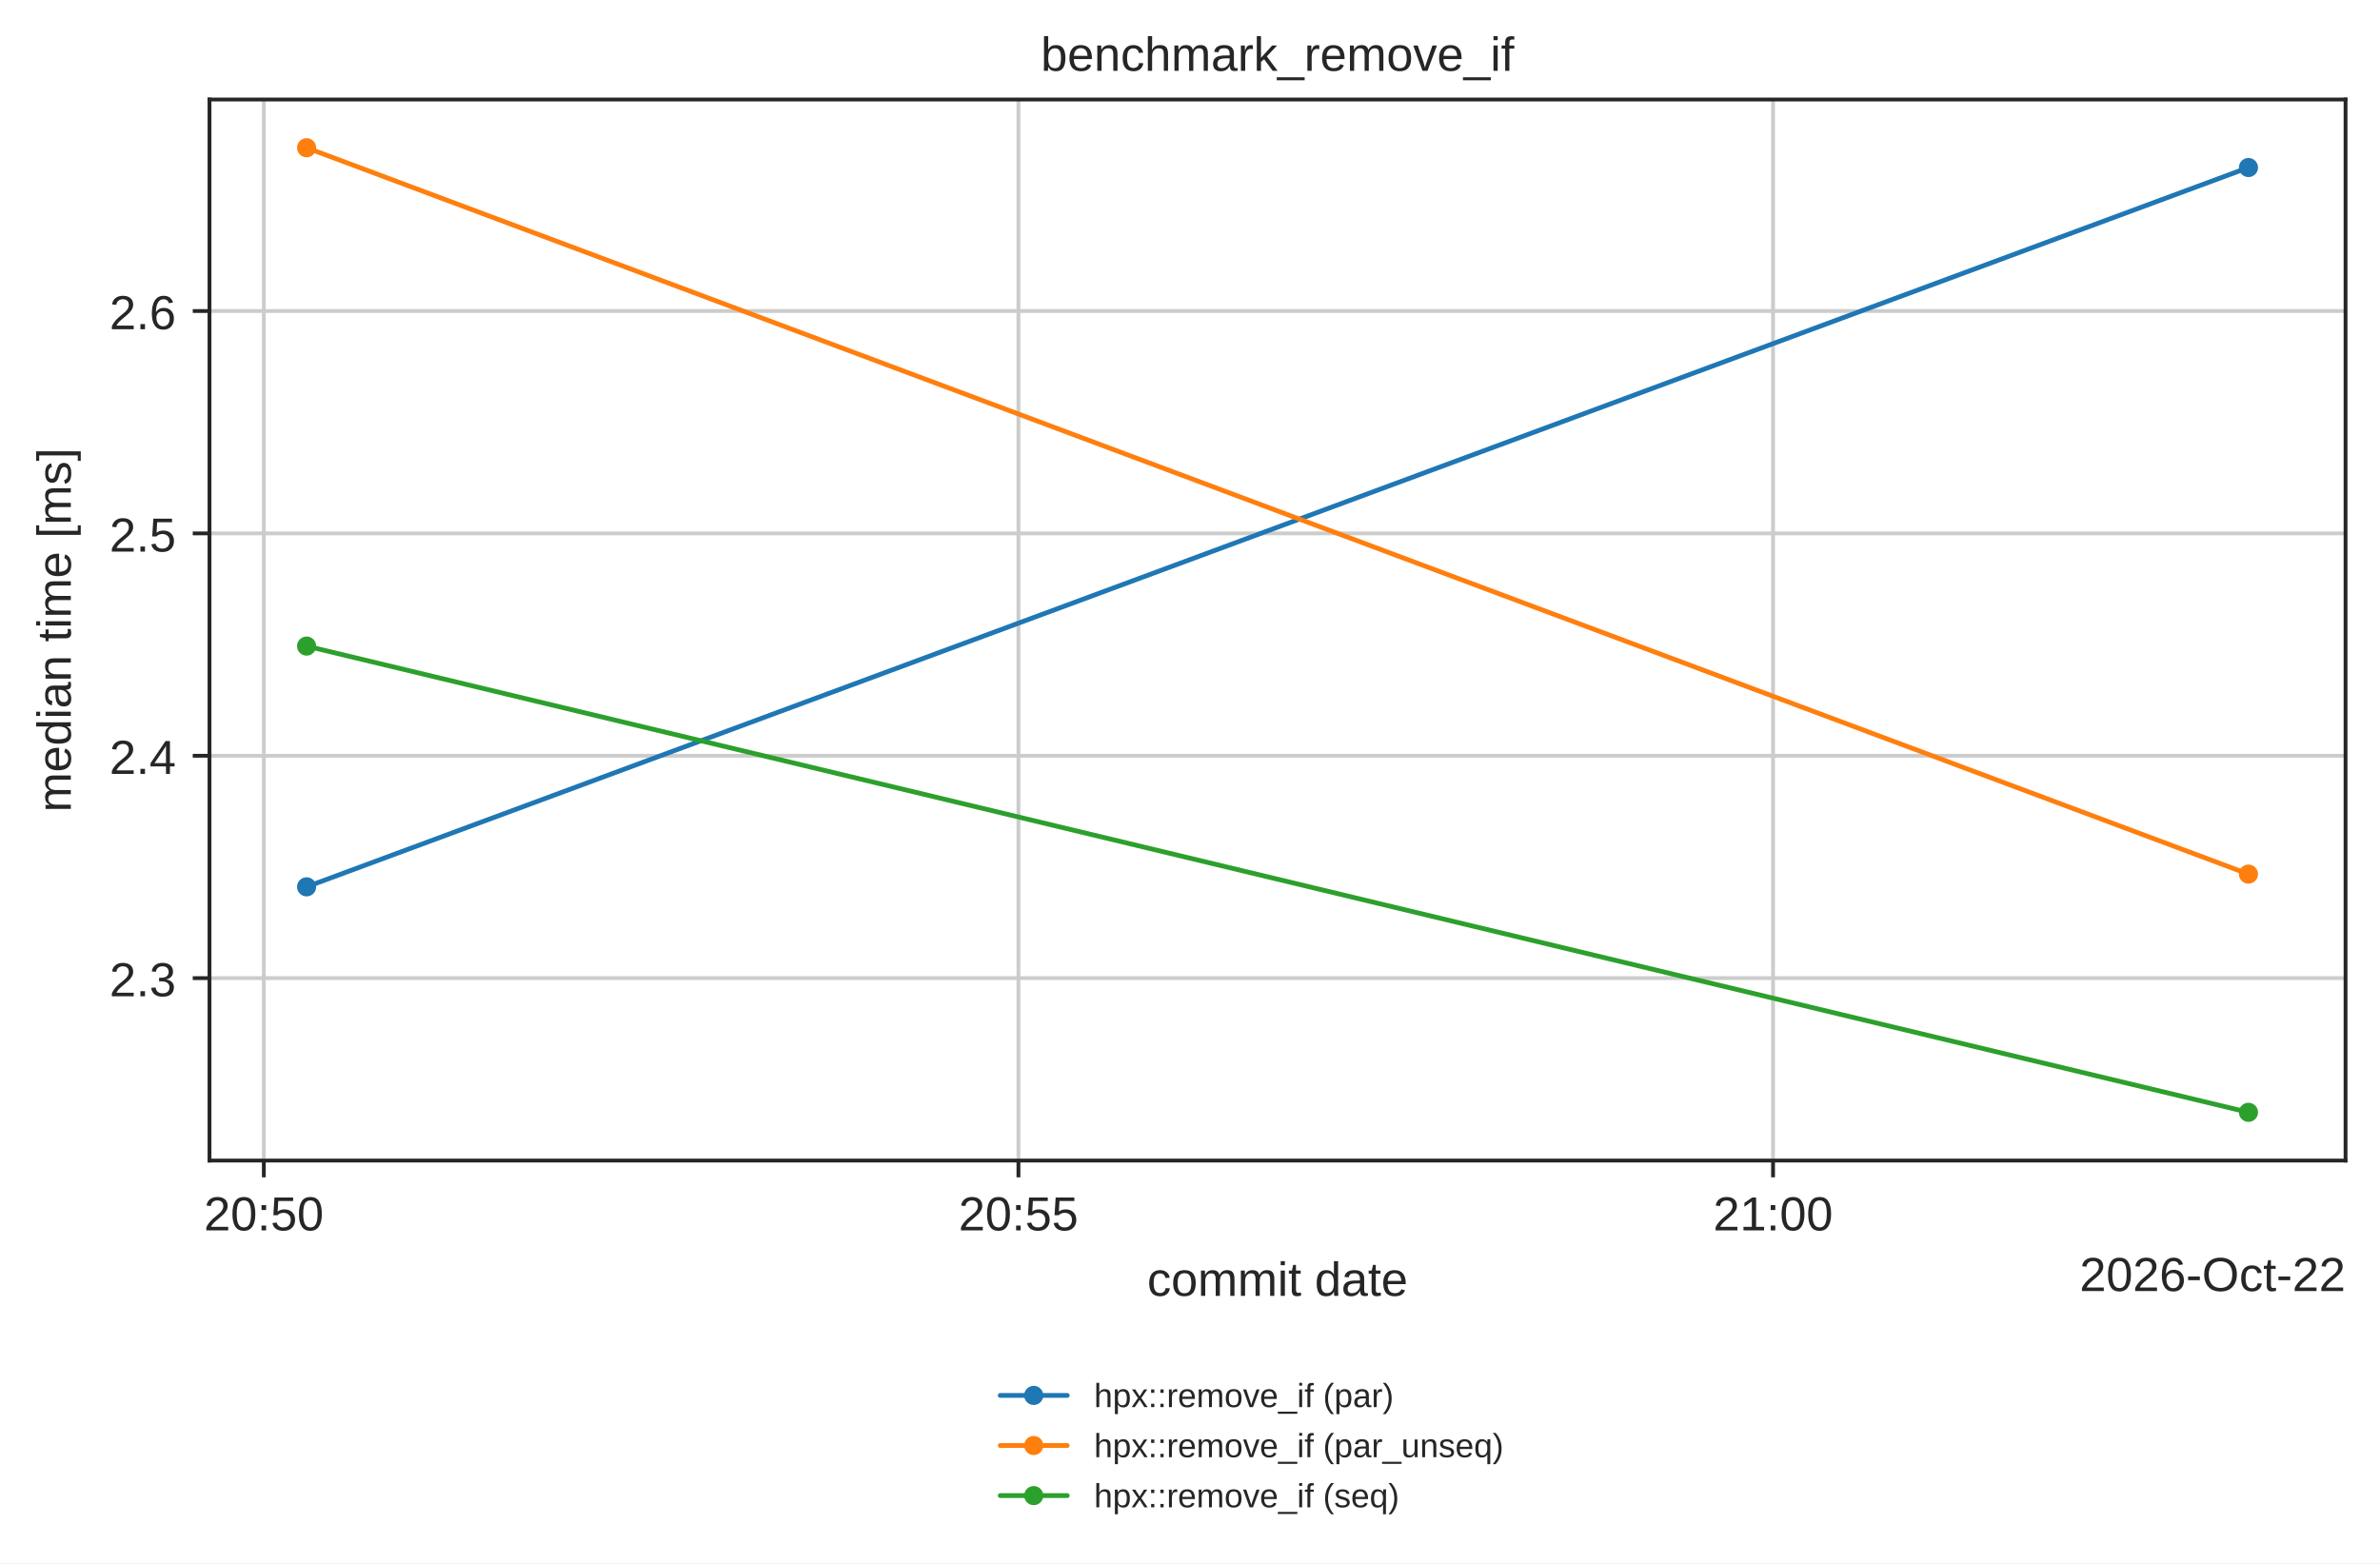
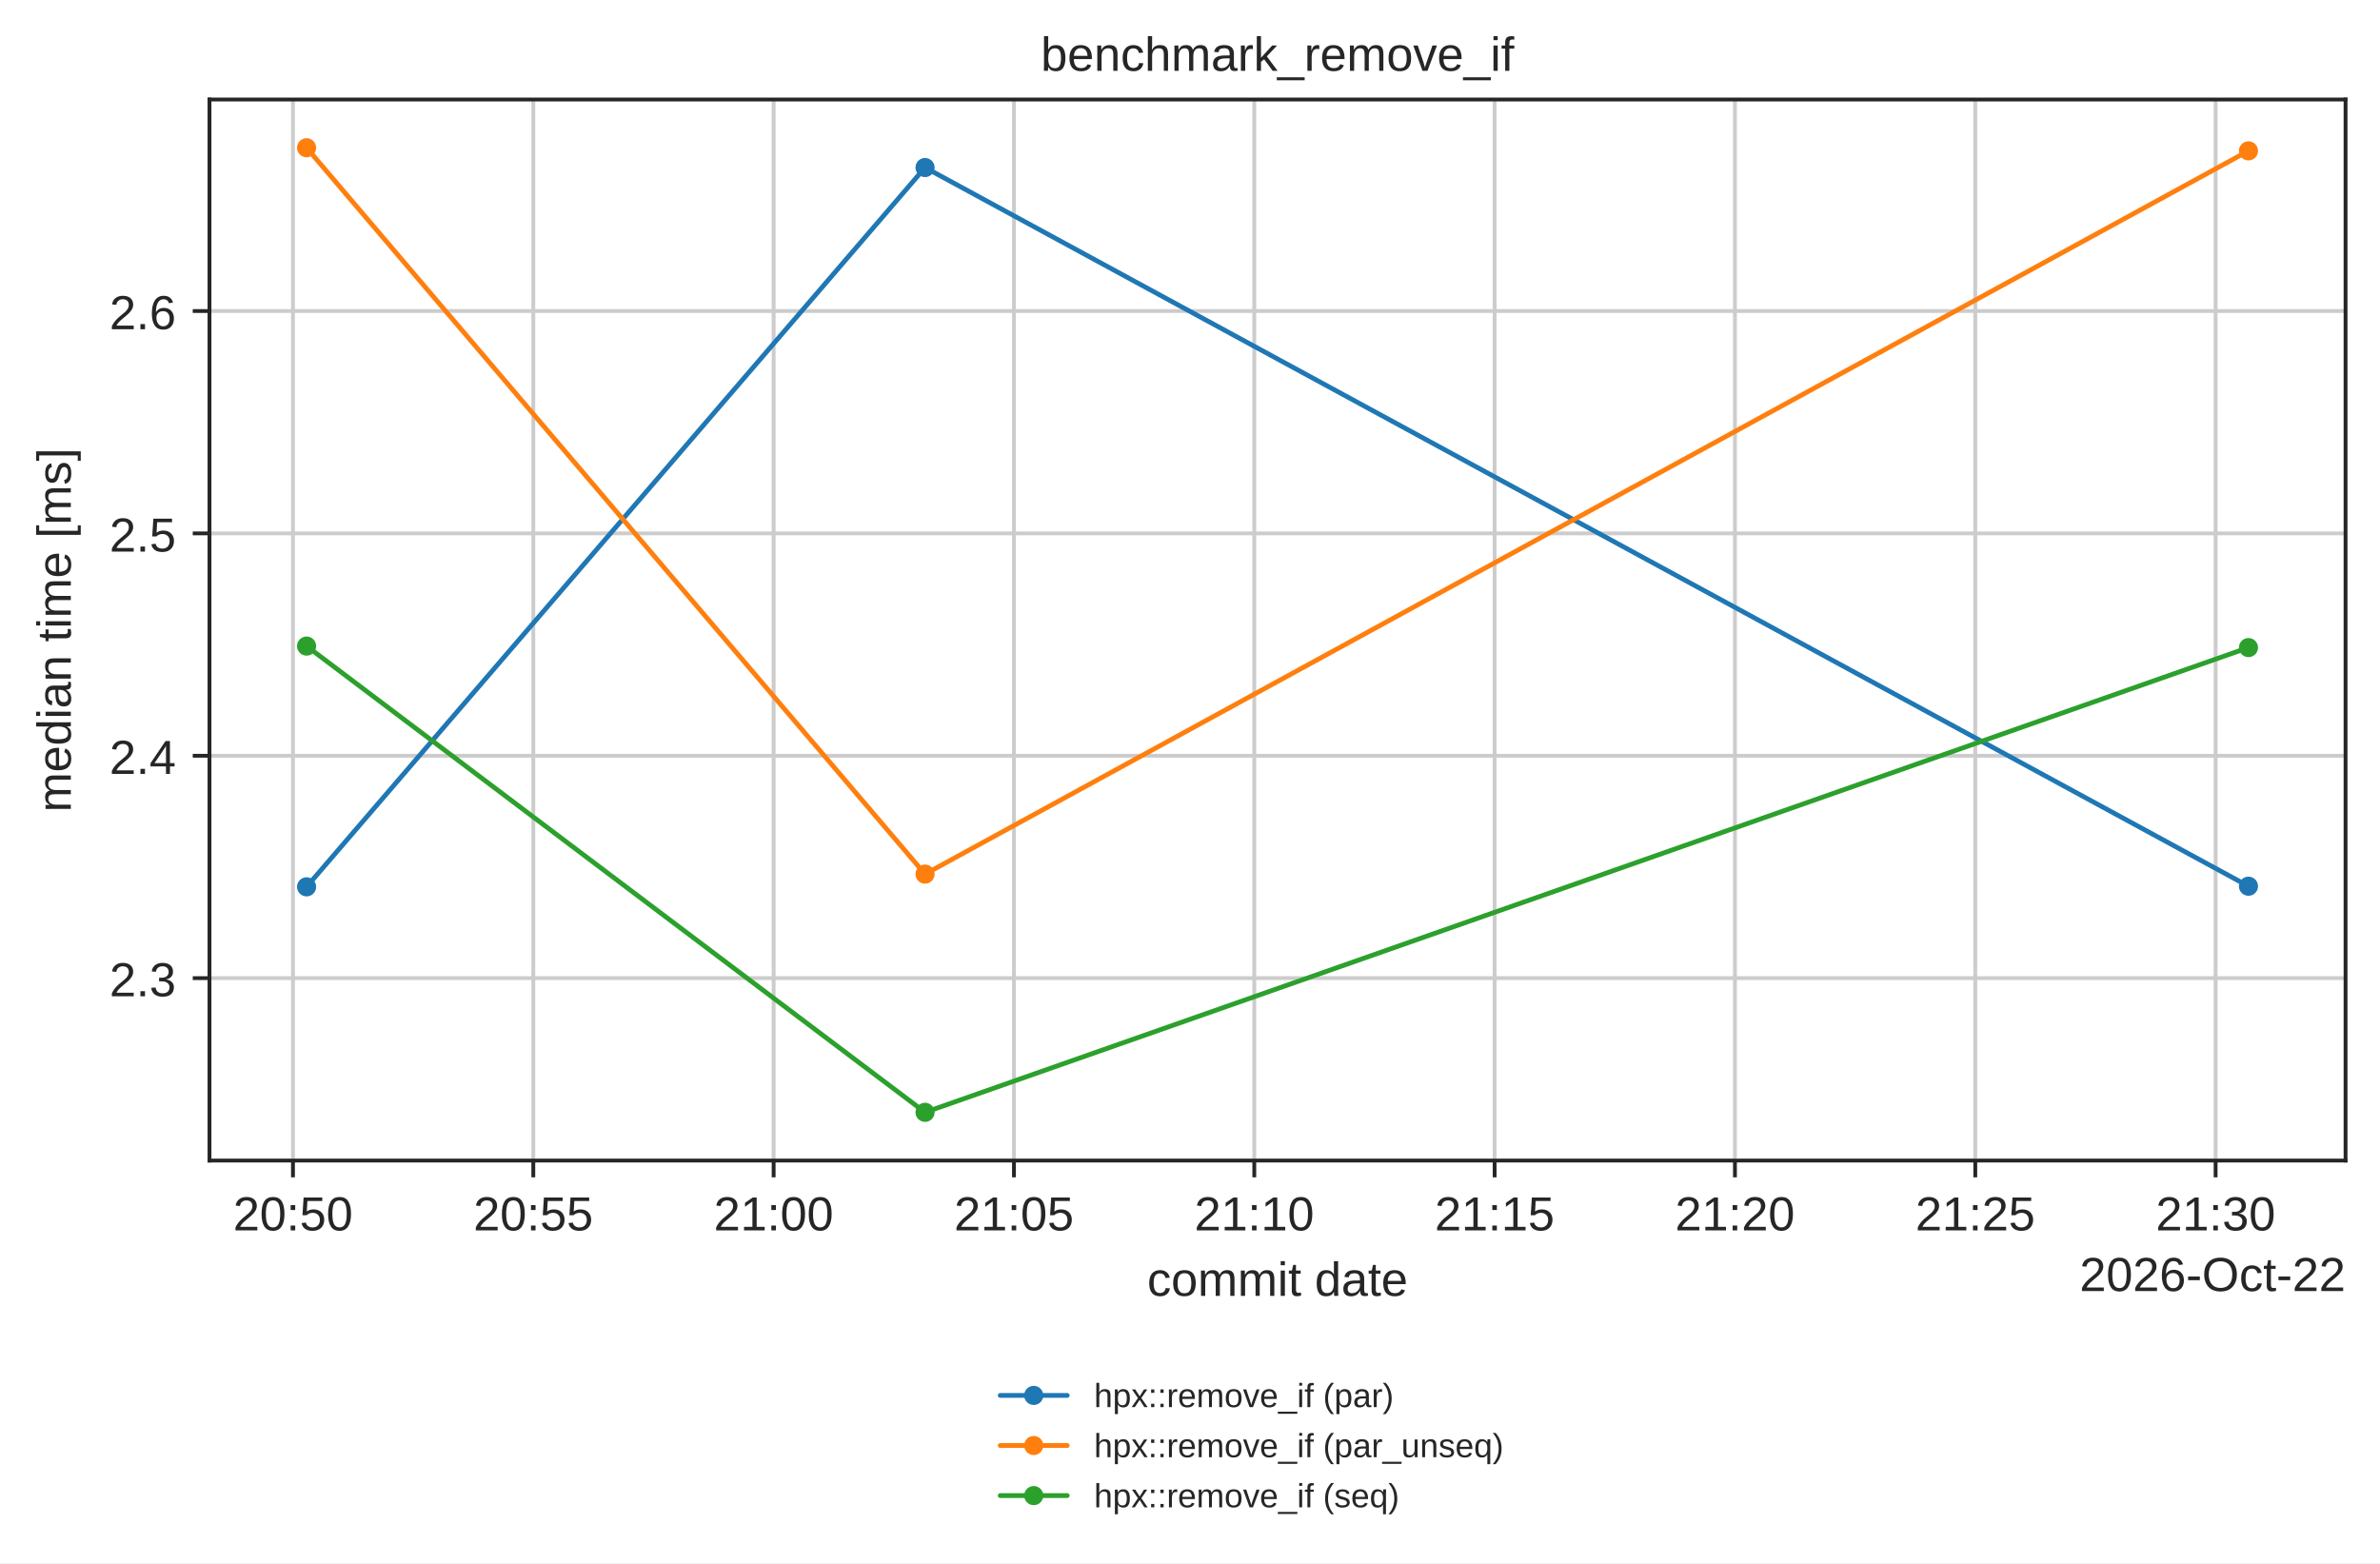
<svg xmlns="http://www.w3.org/2000/svg" xmlns:xlink="http://www.w3.org/1999/xlink" width="497.381pt" height="326.683pt" viewBox="0 0 497.381 326.683" version="1.1">
  <defs>
    <style type="text/css">*{stroke-linejoin: round; stroke-linecap: butt}</style>
  </defs>
  <g id="figure_1">
    <g id="patch_1">
      <path d="M 0 326.683  L 497.381 326.683  L 497.381 0  L 0 0  z " style="fill: #ffffff" />
    </g>
    <g id="axes_1">
      <g id="patch_2">
        <path d="M 43.781 242.558  L 490.181 242.558  L 490.181 20.798  L 43.781 20.798  z " style="fill: #ffffff" />
      </g>
      <g id="matplotlib.axis_1">
        <g id="xtick_1">
          <g id="line2d_1">
-             <path d="M 55.136 242.558  L 55.136 20.798  " clip-path="url(#p42d5f2c684)" style="fill: none; stroke: #cccccc; stroke-width: 0.8; stroke-linecap: round" />
+             <path d="M 61.226 242.558  L 61.226 20.798  " clip-path="url(#p42d5f2c684)" style="fill: none; stroke: #cccccc; stroke-width: 0.8; stroke-linecap: round" />
          </g>
          <g id="line2d_2">
            <defs>
              <path id="mdfc5214045" d="M 0 0  L 0 3.5  " style="stroke: #262626; stroke-width: 0.8" />
            </defs>
            <g>
-               <use xlink:href="#mdfc5214045" x="55.136" y="242.558" style="fill: #262626; stroke: #262626; stroke-width: 0.8" />
+               <use xlink:href="#mdfc5214045" x="61.226" y="242.558" style="fill: #262626; stroke: #262626; stroke-width: 0.8" />
            </g>
          </g>
          <g id="text_1">
-             <text style="fill: #262626; font: 10px 'Arial', 'DejaVu Sans', 'Liberation Sans', 'Bitstream Vera Sans', sans-serif; text-anchor: middle" x="55.136" y="257.157" transform="rotate(-0 55.13575 257.1569)">20:50</text>
+             <text style="fill: #262626; font: 10px 'Arial', 'DejaVu Sans', 'Liberation Sans', 'Bitstream Vera Sans', sans-serif; text-anchor: middle" x="61.226" y="257.157" transform="rotate(-0 61.22607 257.1569)">20:50</text>
          </g>
        </g>
        <g id="xtick_2">
          <g id="line2d_3">
-             <path d="M 212.837 242.558  L 212.837 20.798  " clip-path="url(#p42d5f2c684)" style="fill: none; stroke: #cccccc; stroke-width: 0.8; stroke-linecap: round" />
+             <path d="M 111.451 242.558  L 111.451 20.798  " clip-path="url(#p42d5f2c684)" style="fill: none; stroke: #cccccc; stroke-width: 0.8; stroke-linecap: round" />
          </g>
          <g id="line2d_4">
            <g>
-               <use xlink:href="#mdfc5214045" x="212.837" y="242.558" style="fill: #262626; stroke: #262626; stroke-width: 0.8" />
+               <use xlink:href="#mdfc5214045" x="111.451" y="242.558" style="fill: #262626; stroke: #262626; stroke-width: 0.8" />
            </g>
          </g>
          <g id="text_2">
-             <text style="fill: #262626; font: 10px 'Arial', 'DejaVu Sans', 'Liberation Sans', 'Bitstream Vera Sans', sans-serif; text-anchor: middle" x="212.837" y="257.157" transform="rotate(-0 212.8371 257.1569)">20:55</text>
+             <text style="fill: #262626; font: 10px 'Arial', 'DejaVu Sans', 'Liberation Sans', 'Bitstream Vera Sans', sans-serif; text-anchor: middle" x="111.451" y="257.157" transform="rotate(-0 111.4511 257.1569)">20:55</text>
          </g>
        </g>
        <g id="xtick_3">
          <g id="line2d_5">
-             <path d="M 370.538 242.558  L 370.538 20.798  " clip-path="url(#p42d5f2c684)" style="fill: none; stroke: #cccccc; stroke-width: 0.8; stroke-linecap: round" />
+             <path d="M 161.676 242.558  L 161.676 20.798  " clip-path="url(#p42d5f2c684)" style="fill: none; stroke: #cccccc; stroke-width: 0.8; stroke-linecap: round" />
          </g>
          <g id="line2d_6">
            <g>
-               <use xlink:href="#mdfc5214045" x="370.538" y="242.558" style="fill: #262626; stroke: #262626; stroke-width: 0.8" />
+               <use xlink:href="#mdfc5214045" x="161.676" y="242.558" style="fill: #262626; stroke: #262626; stroke-width: 0.8" />
            </g>
          </g>
          <g id="text_3">
-             <text style="fill: #262626; font: 10px 'Arial', 'DejaVu Sans', 'Liberation Sans', 'Bitstream Vera Sans', sans-serif; text-anchor: middle" x="370.538" y="257.157" transform="rotate(-0 370.5385 257.1569)">21:00</text>
-           </g>
-         </g>
-         <g id="text_4">
+             <text style="fill: #262626; font: 10px 'Arial', 'DejaVu Sans', 'Liberation Sans', 'Bitstream Vera Sans', sans-serif; text-anchor: middle" x="161.676" y="257.157" transform="rotate(-0 161.6761 257.1569)">21:00</text>
+           </g>
+         </g>
+         <g id="xtick_4">
+           <g id="line2d_7">
+             <path d="M 211.901 242.558  L 211.901 20.798  " clip-path="url(#p42d5f2c684)" style="fill: none; stroke: #cccccc; stroke-width: 0.8; stroke-linecap: round" />
+           </g>
+           <g id="line2d_8">
+             <g>
+               <use xlink:href="#mdfc5214045" x="211.901" y="242.558" style="fill: #262626; stroke: #262626; stroke-width: 0.8" />
+             </g>
+           </g>
+           <g id="text_4">
+             <text style="fill: #262626; font: 10px 'Arial', 'DejaVu Sans', 'Liberation Sans', 'Bitstream Vera Sans', sans-serif; text-anchor: middle" x="211.901" y="257.157" transform="rotate(-0 211.9011 257.1569)">21:05</text>
+           </g>
+         </g>
+         <g id="xtick_5">
+           <g id="line2d_9">
+             <path d="M 262.126 242.558  L 262.126 20.798  " clip-path="url(#p42d5f2c684)" style="fill: none; stroke: #cccccc; stroke-width: 0.8; stroke-linecap: round" />
+           </g>
+           <g id="line2d_10">
+             <g>
+               <use xlink:href="#mdfc5214045" x="262.126" y="242.558" style="fill: #262626; stroke: #262626; stroke-width: 0.8" />
+             </g>
+           </g>
+           <g id="text_5">
+             <text style="fill: #262626; font: 10px 'Arial', 'DejaVu Sans', 'Liberation Sans', 'Bitstream Vera Sans', sans-serif; text-anchor: middle" x="262.126" y="257.157" transform="rotate(-0 262.1262 257.1569)">21:10</text>
+           </g>
+         </g>
+         <g id="xtick_6">
+           <g id="line2d_11">
+             <path d="M 312.351 242.558  L 312.351 20.798  " clip-path="url(#p42d5f2c684)" style="fill: none; stroke: #cccccc; stroke-width: 0.8; stroke-linecap: round" />
+           </g>
+           <g id="line2d_12">
+             <g>
+               <use xlink:href="#mdfc5214045" x="312.351" y="242.558" style="fill: #262626; stroke: #262626; stroke-width: 0.8" />
+             </g>
+           </g>
+           <g id="text_6">
+             <text style="fill: #262626; font: 10px 'Arial', 'DejaVu Sans', 'Liberation Sans', 'Bitstream Vera Sans', sans-serif; text-anchor: middle" x="312.351" y="257.157" transform="rotate(-0 312.3512 257.1569)">21:15</text>
+           </g>
+         </g>
+         <g id="xtick_7">
+           <g id="line2d_13">
+             <path d="M 362.576 242.558  L 362.576 20.798  " clip-path="url(#p42d5f2c684)" style="fill: none; stroke: #cccccc; stroke-width: 0.8; stroke-linecap: round" />
+           </g>
+           <g id="line2d_14">
+             <g>
+               <use xlink:href="#mdfc5214045" x="362.576" y="242.558" style="fill: #262626; stroke: #262626; stroke-width: 0.8" />
+             </g>
+           </g>
+           <g id="text_7">
+             <text style="fill: #262626; font: 10px 'Arial', 'DejaVu Sans', 'Liberation Sans', 'Bitstream Vera Sans', sans-serif; text-anchor: middle" x="362.576" y="257.157" transform="rotate(-0 362.5762 257.1569)">21:20</text>
+           </g>
+         </g>
+         <g id="xtick_8">
+           <g id="line2d_15">
+             <path d="M 412.801 242.558  L 412.801 20.798  " clip-path="url(#p42d5f2c684)" style="fill: none; stroke: #cccccc; stroke-width: 0.8; stroke-linecap: round" />
+           </g>
+           <g id="line2d_16">
+             <g>
+               <use xlink:href="#mdfc5214045" x="412.801" y="242.558" style="fill: #262626; stroke: #262626; stroke-width: 0.8" />
+             </g>
+           </g>
+           <g id="text_8">
+             <text style="fill: #262626; font: 10px 'Arial', 'DejaVu Sans', 'Liberation Sans', 'Bitstream Vera Sans', sans-serif; text-anchor: middle" x="412.801" y="257.157" transform="rotate(-0 412.8012 257.1569)">21:25</text>
+           </g>
+         </g>
+         <g id="xtick_9">
+           <g id="line2d_17">
+             <path d="M 463.026 242.558  L 463.026 20.798  " clip-path="url(#p42d5f2c684)" style="fill: none; stroke: #cccccc; stroke-width: 0.8; stroke-linecap: round" />
+           </g>
+           <g id="line2d_18">
+             <g>
+               <use xlink:href="#mdfc5214045" x="463.026" y="242.558" style="fill: #262626; stroke: #262626; stroke-width: 0.8" />
+             </g>
+           </g>
+           <g id="text_9">
+             <text style="fill: #262626; font: 10px 'Arial', 'DejaVu Sans', 'Liberation Sans', 'Bitstream Vera Sans', sans-serif; text-anchor: middle" x="463.026" y="257.157" transform="rotate(-0 463.0263 257.1569)">21:30</text>
+           </g>
+         </g>
+         <g id="text_10">
          <text style="fill: #262626; font: 10px 'Arial', 'DejaVu Sans', 'Liberation Sans', 'Bitstream Vera Sans', sans-serif; text-anchor: middle" x="266.981" y="270.835" transform="rotate(-0 266.9812 270.835)">commit date</text>
        </g>
-         <g id="text_5">
+         <g id="text_11">
          <text style="fill: #262626; font: 10px 'Arial', 'DejaVu Sans', 'Liberation Sans', 'Bitstream Vera Sans', sans-serif; text-anchor: end" x="490.181" y="269.835" transform="rotate(-0 490.1812 269.835)">2026-Oct-22</text>
        </g>
      </g>
      <g id="matplotlib.axis_2">
        <g id="ytick_1">
-           <g id="line2d_7">
+           <g id="line2d_19">
            <path d="M 43.781 204.428  L 490.181 204.428  " clip-path="url(#p42d5f2c684)" style="fill: none; stroke: #cccccc; stroke-width: 0.8; stroke-linecap: round" />
          </g>
-           <g id="line2d_8">
+           <g id="line2d_20">
            <defs>
              <path id="m414165cd4d" d="M 0 0  L -3.5 0  " style="stroke: #262626; stroke-width: 0.8" />
            </defs>
            <g>
              <use xlink:href="#m414165cd4d" x="43.781" y="204.428" style="fill: #262626; stroke: #262626; stroke-width: 0.8" />
            </g>
          </g>
-           <g id="text_6">
+           <g id="text_12">
            <text style="fill: #262626; font: 10px 'Arial', 'DejaVu Sans', 'Liberation Sans', 'Bitstream Vera Sans', sans-serif; text-anchor: end" x="36.781" y="208.228" transform="rotate(-0 36.78125 208.2276)">2.3</text>
          </g>
        </g>
        <g id="ytick_2">
-           <g id="line2d_9">
+           <g id="line2d_21">
            <path d="M 43.781 157.954  L 490.181 157.954  " clip-path="url(#p42d5f2c684)" style="fill: none; stroke: #cccccc; stroke-width: 0.8; stroke-linecap: round" />
          </g>
-           <g id="line2d_10">
+           <g id="line2d_22">
            <g>
              <use xlink:href="#m414165cd4d" x="43.781" y="157.954" style="fill: #262626; stroke: #262626; stroke-width: 0.8" />
            </g>
          </g>
-           <g id="text_7">
+           <g id="text_13">
            <text style="fill: #262626; font: 10px 'Arial', 'DejaVu Sans', 'Liberation Sans', 'Bitstream Vera Sans', sans-serif; text-anchor: end" x="36.781" y="161.753" transform="rotate(-0 36.78125 161.7528)">2.4</text>
          </g>
        </g>
        <g id="ytick_3">
-           <g id="line2d_11">
+           <g id="line2d_23">
            <path d="M 43.781 111.479  L 490.181 111.479  " clip-path="url(#p42d5f2c684)" style="fill: none; stroke: #cccccc; stroke-width: 0.8; stroke-linecap: round" />
          </g>
-           <g id="line2d_12">
+           <g id="line2d_24">
            <g>
              <use xlink:href="#m414165cd4d" x="43.781" y="111.479" style="fill: #262626; stroke: #262626; stroke-width: 0.8" />
            </g>
          </g>
-           <g id="text_8">
+           <g id="text_14">
            <text style="fill: #262626; font: 10px 'Arial', 'DejaVu Sans', 'Liberation Sans', 'Bitstream Vera Sans', sans-serif; text-anchor: end" x="36.781" y="115.278" transform="rotate(-0 36.78125 115.2781)">2.5</text>
          </g>
        </g>
        <g id="ytick_4">
-           <g id="line2d_13">
+           <g id="line2d_25">
            <path d="M 43.781 65.004  L 490.181 65.004  " clip-path="url(#p42d5f2c684)" style="fill: none; stroke: #cccccc; stroke-width: 0.8; stroke-linecap: round" />
          </g>
-           <g id="line2d_14">
+           <g id="line2d_26">
            <g>
              <use xlink:href="#m414165cd4d" x="43.781" y="65.004" style="fill: #262626; stroke: #262626; stroke-width: 0.8" />
            </g>
          </g>
-           <g id="text_9">
+           <g id="text_15">
            <text style="fill: #262626; font: 10px 'Arial', 'DejaVu Sans', 'Liberation Sans', 'Bitstream Vera Sans', sans-serif; text-anchor: end" x="36.781" y="68.803" transform="rotate(-0 36.78125 68.80336)">2.6</text>
          </g>
        </g>
-         <g id="text_10">
+         <g id="text_16">
          <text style="fill: #262626; font: 10px 'Arial', 'DejaVu Sans', 'Liberation Sans', 'Bitstream Vera Sans', sans-serif; text-anchor: middle" x="14.798" y="131.678" transform="rotate(-90 14.79844 131.6784)">median time [ms]</text>
        </g>
      </g>
-       <g id="line2d_15">
-         <path d="M 64.072 185.35  L 469.89 35.015  " clip-path="url(#p42d5f2c684)" style="fill: none; stroke: #1f77b4; stroke-linecap: round" />
+       <g id="line2d_27">
+         <path d="M 64.072 185.35  L 193.318 35.015  L 469.89 185.22  " clip-path="url(#p42d5f2c684)" style="fill: none; stroke: #1f77b4; stroke-linecap: round" />
        <defs>
          <path id="m20e5526daa" d="M 0 1.5  C 0.398 1.5 0.779 1.342 1.061 1.061  C 1.342 0.779 1.5 0.398 1.5 0  C 1.5 -0.398 1.342 -0.779 1.061 -1.061  C 0.779 -1.342 0.398 -1.5 0 -1.5  C -0.398 -1.5 -0.779 -1.342 -1.061 -1.061  C -1.342 -0.779 -1.5 -0.398 -1.5 0  C -1.5 0.398 -1.342 0.779 -1.061 1.061  C -0.779 1.342 -0.398 1.5 0 1.5  z " style="stroke: #1f77b4" />
        </defs>
        <g clip-path="url(#p42d5f2c684)">
          <use xlink:href="#m20e5526daa" x="64.072" y="185.35" style="fill: #1f77b4; stroke: #1f77b4" />
-           <use xlink:href="#m20e5526daa" x="469.89" y="35.015" style="fill: #1f77b4; stroke: #1f77b4" />
-         </g>
-       </g>
-       <g id="line2d_16">
-         <path d="M 64.072 30.878  L 469.89 182.69  " clip-path="url(#p42d5f2c684)" style="fill: none; stroke: #ff7f0e; stroke-linecap: round" />
+           <use xlink:href="#m20e5526daa" x="193.318" y="35.015" style="fill: #1f77b4; stroke: #1f77b4" />
+           <use xlink:href="#m20e5526daa" x="469.89" y="185.22" style="fill: #1f77b4; stroke: #1f77b4" />
+         </g>
+       </g>
+       <g id="line2d_28">
+         <path d="M 64.072 30.878  L 193.318 182.69  L 469.89 31.529  " clip-path="url(#p42d5f2c684)" style="fill: none; stroke: #ff7f0e; stroke-linecap: round" />
        <defs>
          <path id="m8123a8acb4" d="M 0 1.5  C 0.398 1.5 0.779 1.342 1.061 1.061  C 1.342 0.779 1.5 0.398 1.5 0  C 1.5 -0.398 1.342 -0.779 1.061 -1.061  C 0.779 -1.342 0.398 -1.5 0 -1.5  C -0.398 -1.5 -0.779 -1.342 -1.061 -1.061  C -1.342 -0.779 -1.5 -0.398 -1.5 0  C -1.5 0.398 -1.342 0.779 -1.061 1.061  C -0.779 1.342 -0.398 1.5 0 1.5  z " style="stroke: #ff7f0e" />
        </defs>
        <g clip-path="url(#p42d5f2c684)">
          <use xlink:href="#m8123a8acb4" x="64.072" y="30.878" style="fill: #ff7f0e; stroke: #ff7f0e" />
-           <use xlink:href="#m8123a8acb4" x="469.89" y="182.69" style="fill: #ff7f0e; stroke: #ff7f0e" />
-         </g>
-       </g>
-       <g id="line2d_17">
-         <path d="M 64.072 135.033  L 469.89 232.478  " clip-path="url(#p42d5f2c684)" style="fill: none; stroke: #2ca02c; stroke-linecap: round" />
+           <use xlink:href="#m8123a8acb4" x="193.318" y="182.69" style="fill: #ff7f0e; stroke: #ff7f0e" />
+           <use xlink:href="#m8123a8acb4" x="469.89" y="31.529" style="fill: #ff7f0e; stroke: #ff7f0e" />
+         </g>
+       </g>
+       <g id="line2d_29">
+         <path d="M 64.072 135.033  L 193.318 232.478  L 469.89 135.346  " clip-path="url(#p42d5f2c684)" style="fill: none; stroke: #2ca02c; stroke-linecap: round" />
        <defs>
          <path id="mc7b11249e2" d="M 0 1.5  C 0.398 1.5 0.779 1.342 1.061 1.061  C 1.342 0.779 1.5 0.398 1.5 0  C 1.5 -0.398 1.342 -0.779 1.061 -1.061  C 0.779 -1.342 0.398 -1.5 0 -1.5  C -0.398 -1.5 -0.779 -1.342 -1.061 -1.061  C -1.342 -0.779 -1.5 -0.398 -1.5 0  C -1.5 0.398 -1.342 0.779 -1.061 1.061  C -0.779 1.342 -0.398 1.5 0 1.5  z " style="stroke: #2ca02c" />
        </defs>
        <g clip-path="url(#p42d5f2c684)">
          <use xlink:href="#mc7b11249e2" x="64.072" y="135.033" style="fill: #2ca02c; stroke: #2ca02c" />
-           <use xlink:href="#mc7b11249e2" x="469.89" y="232.478" style="fill: #2ca02c; stroke: #2ca02c" />
+           <use xlink:href="#mc7b11249e2" x="193.318" y="232.478" style="fill: #2ca02c; stroke: #2ca02c" />
+           <use xlink:href="#mc7b11249e2" x="469.89" y="135.346" style="fill: #2ca02c; stroke: #2ca02c" />
        </g>
      </g>
      <g id="patch_3">
        <path d="M 43.781 242.558  L 43.781 20.798  " style="fill: none; stroke: #262626; stroke-width: 0.8; stroke-linejoin: miter; stroke-linecap: square" />
      </g>
      <g id="patch_4">
        <path d="M 490.181 242.558  L 490.181 20.798  " style="fill: none; stroke: #262626; stroke-width: 0.8; stroke-linejoin: miter; stroke-linecap: square" />
      </g>
      <g id="patch_5">
        <path d="M 43.781 242.558  L 490.181 242.558  " style="fill: none; stroke: #262626; stroke-width: 0.8; stroke-linejoin: miter; stroke-linecap: square" />
      </g>
      <g id="patch_6">
        <path d="M 43.781 20.798  L 490.181 20.798  " style="fill: none; stroke: #262626; stroke-width: 0.8; stroke-linejoin: miter; stroke-linecap: square" />
      </g>
-       <g id="text_11">
+       <g id="text_17">
        <text style="fill: #262626; font: 10px 'Arial', 'DejaVu Sans', 'Liberation Sans', 'Bitstream Vera Sans', sans-serif; text-anchor: middle" x="266.981" y="14.798" transform="rotate(-0 266.9812 14.79844)">benchmark_remove_if</text>
      </g>
      <g id="legend_1">
-         <g id="line2d_18">
+         <g id="line2d_30">
          <path d="M 209.033 291.644  L 216.033 291.644  L 223.033 291.644  " style="fill: none; stroke: #1f77b4; stroke-linecap: round" />
          <g>
            <use xlink:href="#m20e5526daa" x="216.033" y="291.644" style="fill: #1f77b4; stroke: #1f77b4" />
          </g>
        </g>
-         <g id="text_12">
+         <g id="text_18">
          <text style="fill: #262626; font: 7px 'Arial', 'DejaVu Sans', 'Liberation Sans', 'Bitstream Vera Sans', sans-serif; text-anchor: start" x="228.633" y="294.094" transform="rotate(-0 228.6333 294.0941)">hpx::remove_if (par)</text>
        </g>
-         <g id="line2d_19">
+         <g id="line2d_31">
          <path d="M 209.033 302.114  L 216.033 302.114  L 223.033 302.114  " style="fill: none; stroke: #ff7f0e; stroke-linecap: round" />
          <g>
            <use xlink:href="#m8123a8acb4" x="216.033" y="302.114" style="fill: #ff7f0e; stroke: #ff7f0e" />
          </g>
        </g>
-         <g id="text_13">
+         <g id="text_19">
          <text style="fill: #262626; font: 7px 'Arial', 'DejaVu Sans', 'Liberation Sans', 'Bitstream Vera Sans', sans-serif; text-anchor: start" x="228.633" y="304.564" transform="rotate(-0 228.6333 304.5635)">hpx::remove_if (par_unseq)</text>
        </g>
-         <g id="line2d_20">
+         <g id="line2d_32">
          <path d="M 209.033 312.583  L 216.033 312.583  L 223.033 312.583  " style="fill: none; stroke: #2ca02c; stroke-linecap: round" />
          <g>
            <use xlink:href="#mc7b11249e2" x="216.033" y="312.583" style="fill: #2ca02c; stroke: #2ca02c" />
          </g>
        </g>
-         <g id="text_14">
+         <g id="text_20">
          <text style="fill: #262626; font: 7px 'Arial', 'DejaVu Sans', 'Liberation Sans', 'Bitstream Vera Sans', sans-serif; text-anchor: start" x="228.633" y="315.033" transform="rotate(-0 228.6333 315.0329)">hpx::remove_if (seq)</text>
        </g>
      </g>
    </g>
  </g>
  <defs>
    <clipPath id="p42d5f2c684">
      <rect x="43.781" y="20.798" width="446.4" height="221.76" />
    </clipPath>
  </defs>
</svg>
